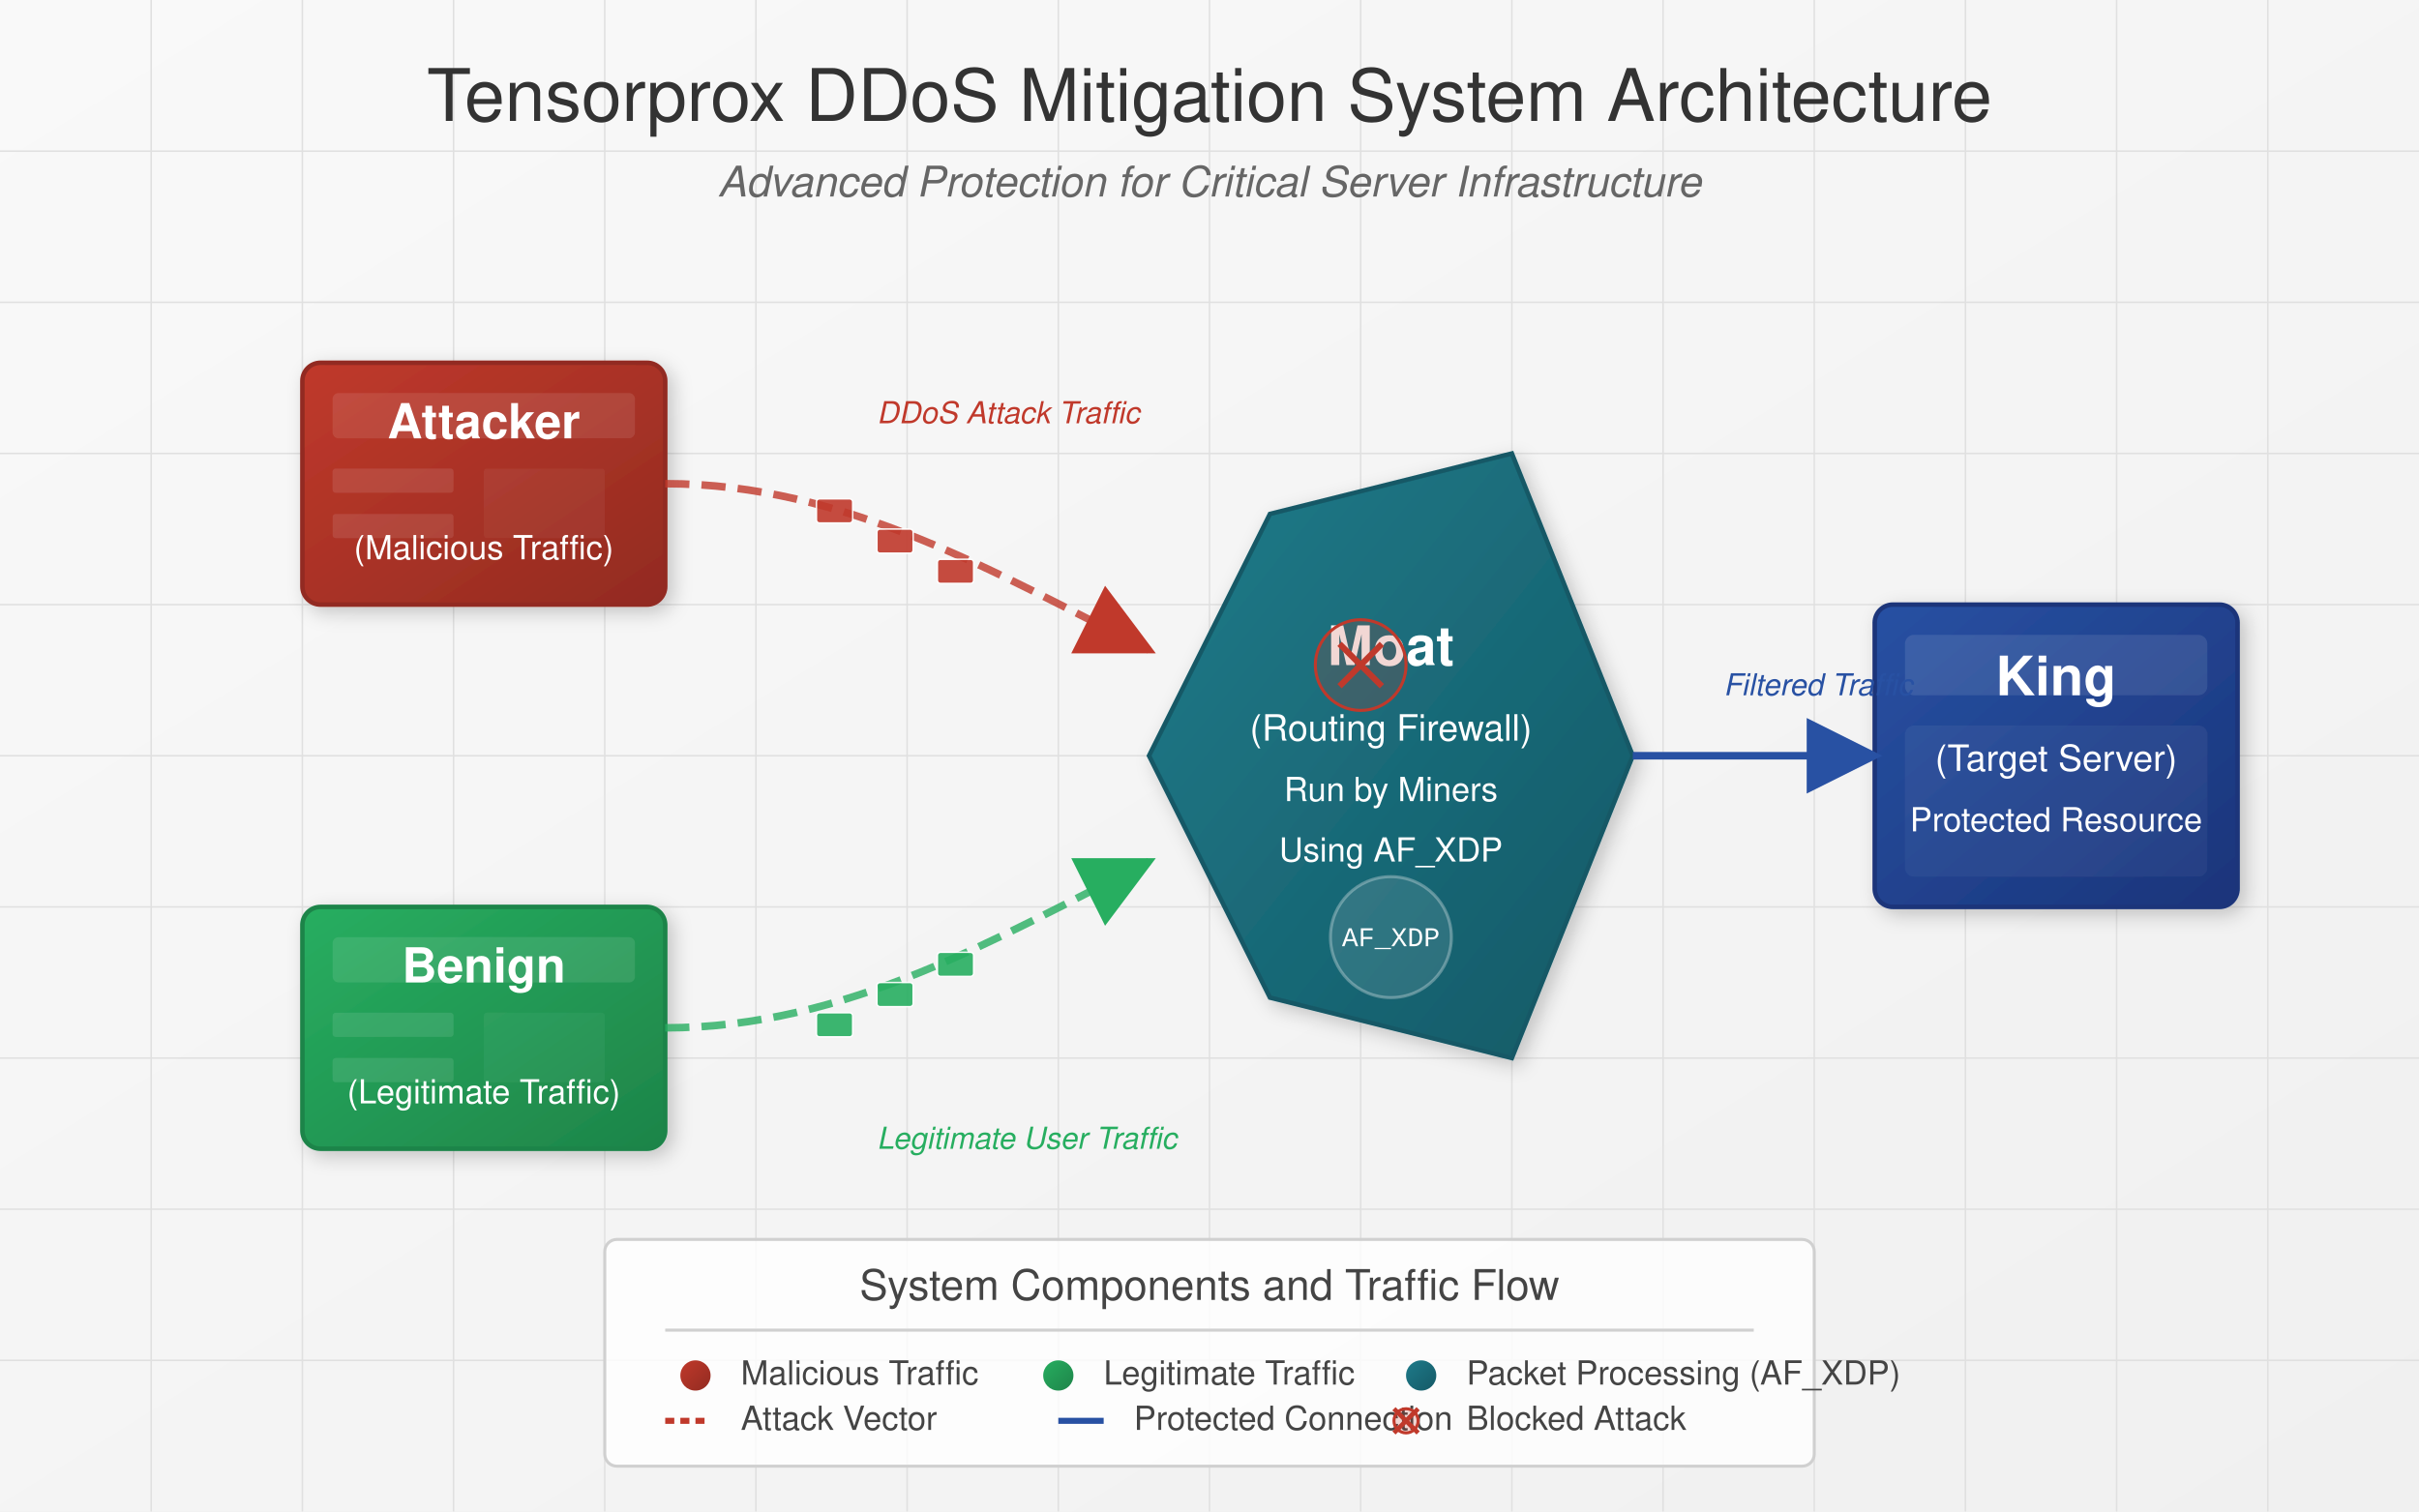
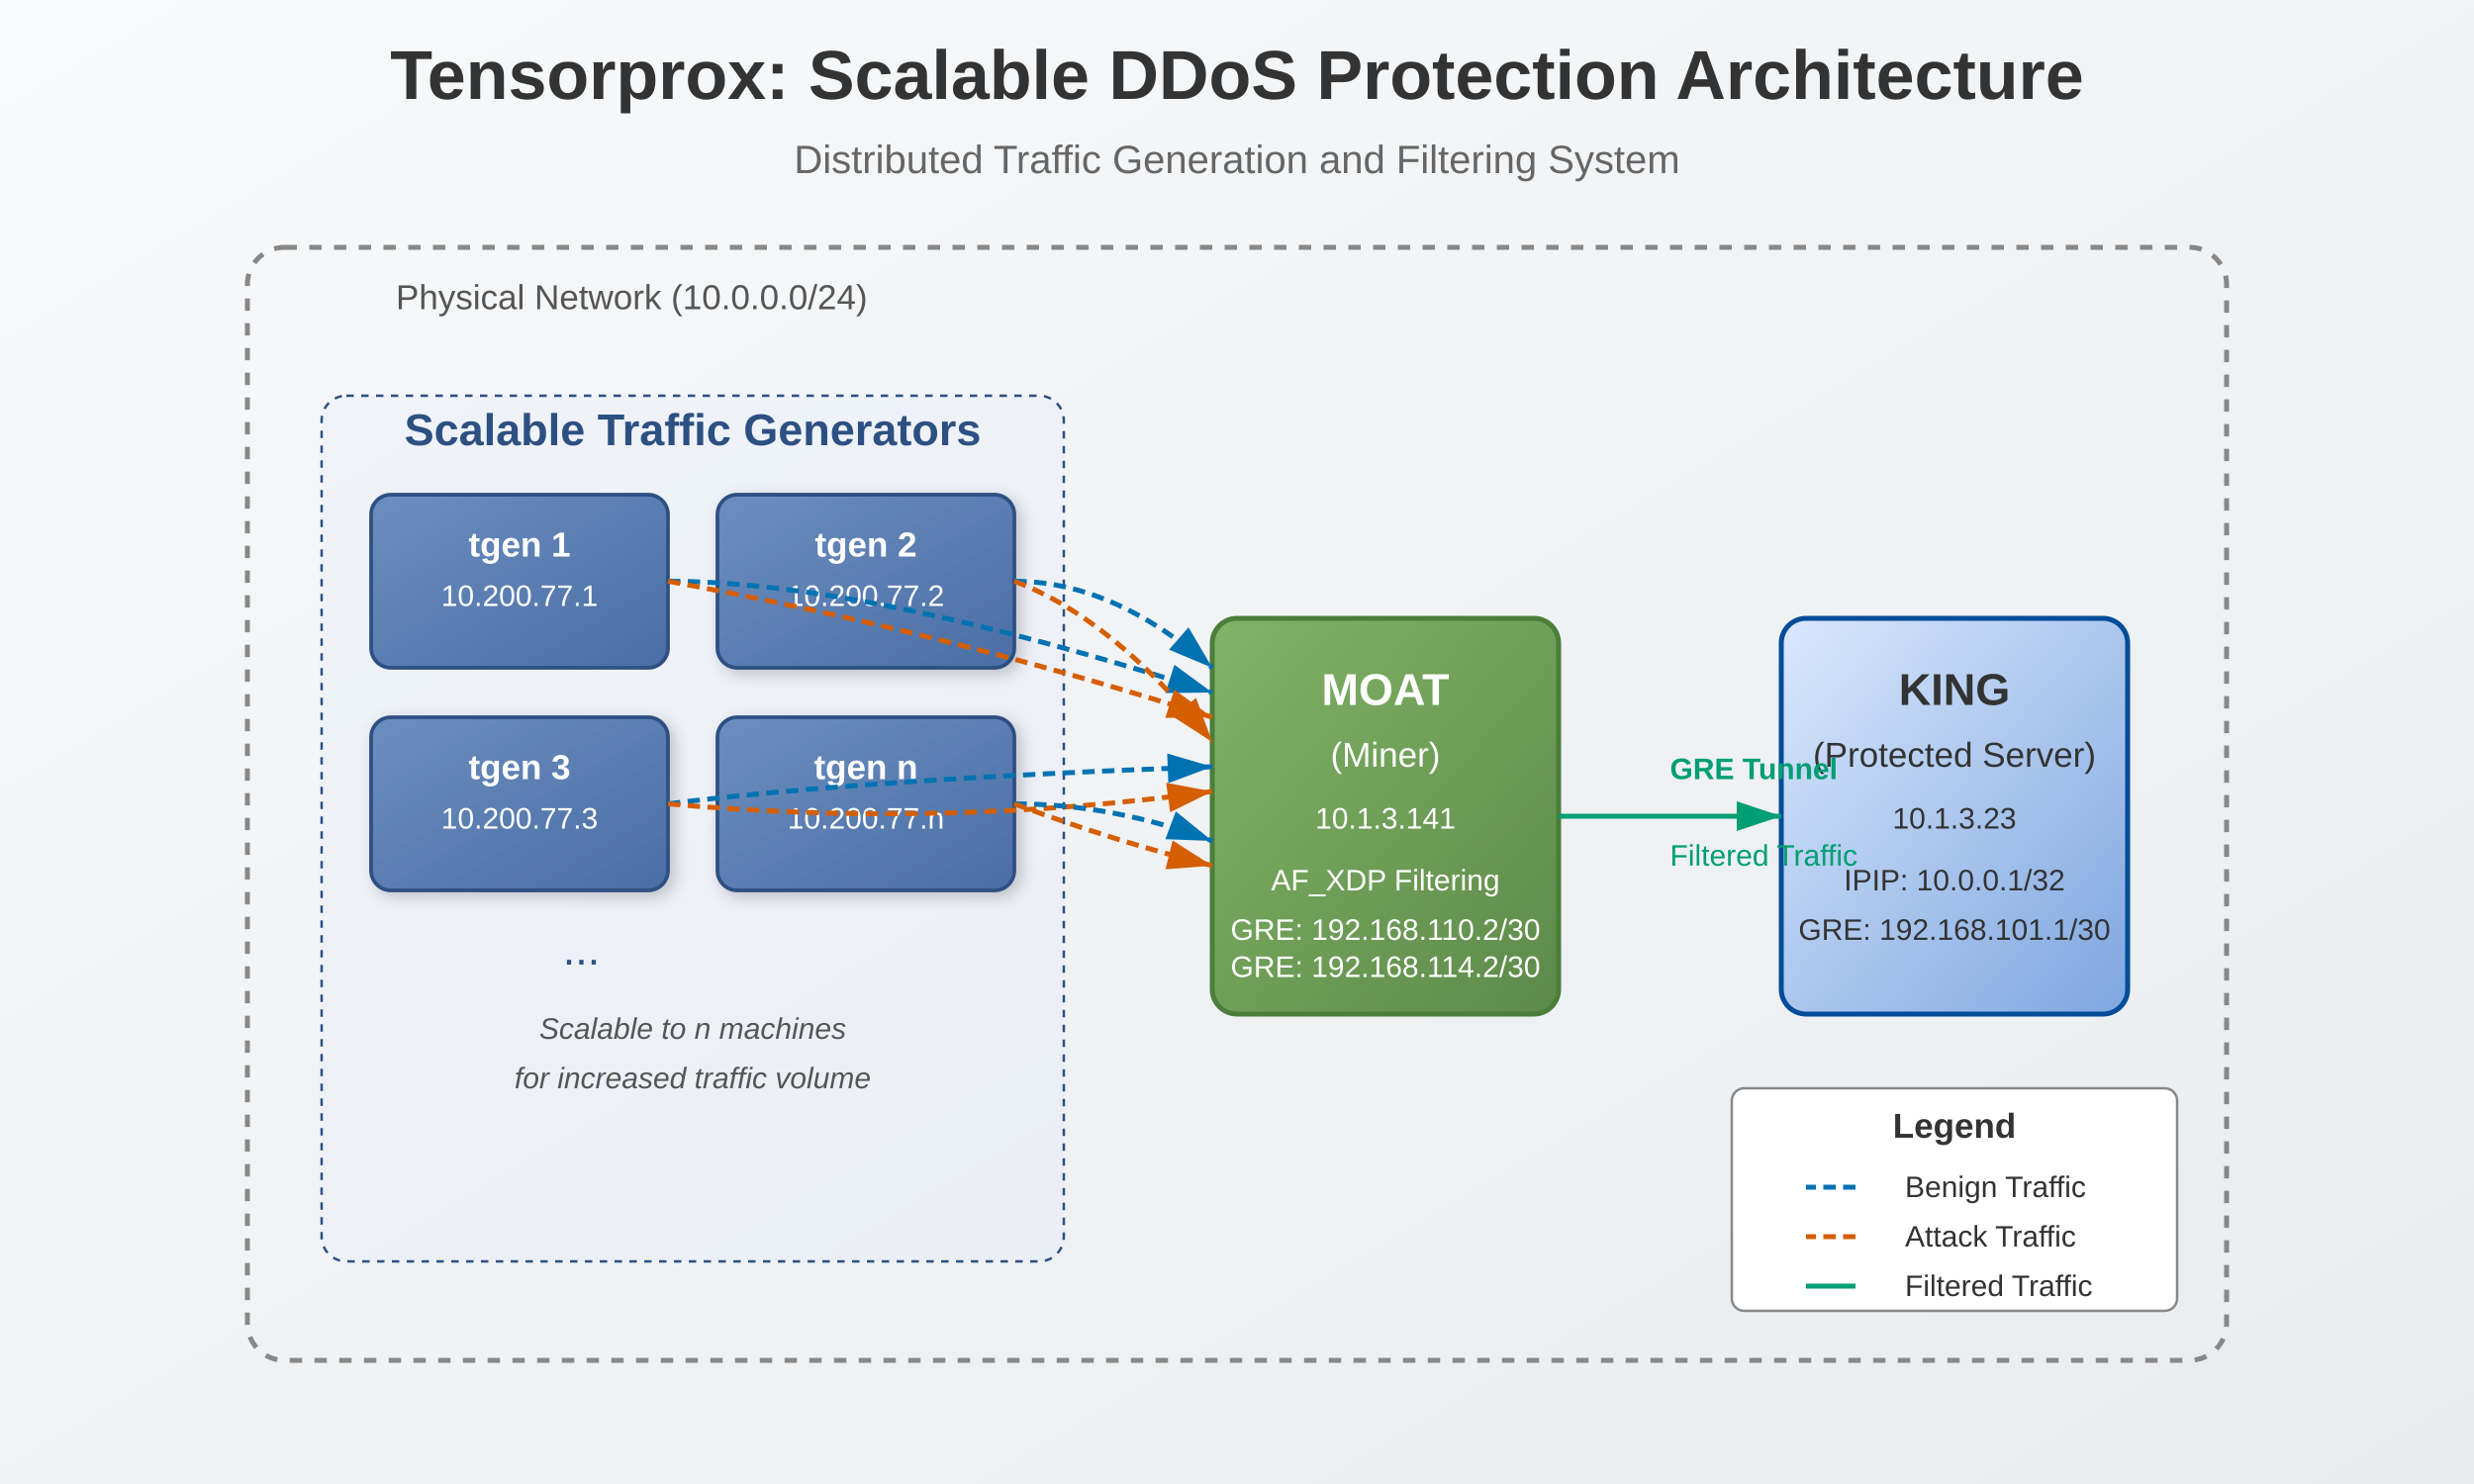
- <svg xmlns="http://www.w3.org/2000/svg" viewBox="0 0 800 500">
+ <svg xmlns="http://www.w3.org/2000/svg" viewBox="0 0 1000 600">
  <defs>
-     <linearGradient id="bgGradient" x1="0%" y1="0%" x2="100%" y2="100%">
-       <stop offset="0%" style="stop-color:#f9f9f9;stop-opacity:1" />
-       <stop offset="100%" style="stop-color:#f0f0f0;stop-opacity:1" />
+     <linearGradient id="bg-gradient" x1="0%" y1="0%" x2="100%" y2="100%">
+       <stop offset="0%" style="stop-color:#f8f9fa;stop-opacity:1" />
+       <stop offset="100%" style="stop-color:#e9ecef;stop-opacity:1" />
    </linearGradient>
+     <marker id="arrowBlue" markerWidth="10" markerHeight="10" refX="9" refY="3" orient="auto" markerUnits="strokeWidth">
+       <path d="M0,0 L0,6 L9,3 z" fill="#0072B2" />
+     </marker>
+     <marker id="arrowRed" markerWidth="10" markerHeight="10" refX="9" refY="3" orient="auto" markerUnits="strokeWidth">
+       <path d="M0,0 L0,6 L9,3 z" fill="#D55E00" />
+     </marker>
+     <marker id="arrowGreen" markerWidth="10" markerHeight="10" refX="9" refY="3" orient="auto" markerUnits="strokeWidth">
+       <path d="M0,0 L0,6 L9,3 z" fill="#009E73" />
+     </marker>
    <filter id="shadow" x="-20%" y="-20%" width="140%" height="140%">
      <feGaussianBlur in="SourceAlpha" stdDeviation="3" />
      <feOffset dx="2" dy="2" result="offsetblur" />
      <feComponentTransfer>
        <feFuncA type="linear" slope="0.2" />
      </feComponentTransfer>
      <feMerge>
        <feMergeNode />
        <feMergeNode in="SourceGraphic" />
      </feMerge>
    </filter>
-     <linearGradient id="kingGradient" x1="0%" y1="0%" x2="100%" y2="100%">
-       <stop offset="0%" style="stop-color:#2851a3;stop-opacity:1" />
-       <stop offset="100%" style="stop-color:#1a347a;stop-opacity:1" />
+     <linearGradient id="tgenGradient" x1="0%" y1="0%" x2="100%" y2="100%">
+       <stop offset="0%" style="stop-color:#6C8EBF;stop-opacity:1" />
+       <stop offset="100%" style="stop-color:#4A6EA5;stop-opacity:1" />
    </linearGradient>
    <linearGradient id="moatGradient" x1="0%" y1="0%" x2="100%" y2="100%">
-       <stop offset="0%" style="stop-color:#1e7b8a;stop-opacity:1" />
-       <stop offset="100%" style="stop-color:#155966;stop-opacity:1" />
+       <stop offset="0%" style="stop-color:#82B366;stop-opacity:1" />
+       <stop offset="100%" style="stop-color:#5D8A4A;stop-opacity:1" />
    </linearGradient>
-     <linearGradient id="attackerGradient" x1="0%" y1="0%" x2="100%" y2="100%">
-       <stop offset="0%" style="stop-color:#c0392b;stop-opacity:1" />
-       <stop offset="100%" style="stop-color:#922b21;stop-opacity:1" />
+     <linearGradient id="kingGradient" x1="0%" y1="0%" x2="100%" y2="100%">
+       <stop offset="0%" style="stop-color:#DAE8FC;stop-opacity:1" />
+       <stop offset="100%" style="stop-color:#7EA6E0;stop-opacity:1" />
    </linearGradient>
-     <linearGradient id="benignGradient" x1="0%" y1="0%" x2="100%" y2="100%">
-       <stop offset="0%" style="stop-color:#27ae60;stop-opacity:1" />
-       <stop offset="100%" style="stop-color:#1e8449;stop-opacity:1" />
-     </linearGradient>
-     <marker id="arrowMalicious" markerWidth="10" markerHeight="10" refX="9" refY="5" orient="auto">
-       <path d="M0,0 L0,10 L10,5 Z" fill="#c0392b" />
-     </marker>
-     <marker id="arrowBenign" markerWidth="10" markerHeight="10" refX="9" refY="5" orient="auto">
-       <path d="M0,0 L0,10 L10,5 Z" fill="#27ae60" />
-     </marker>
-     <marker id="arrowFiltered" markerWidth="10" markerHeight="10" refX="9" refY="5" orient="auto">
-       <path d="M0,0 L0,10 L10,5 Z" fill="#2851a3" />
-     </marker>
  </defs>
-   <rect width="800" height="500" fill="url(#bgGradient)" />
-   <path d="M0,50 L800,50 M0,100 L800,100 M0,150 L800,150 M0,200 L800,200 M0,250 L800,250 M0,300 L800,300 M0,350 L800,350 M0,400 L800,400 M0,450 L800,450" stroke="#e0e0e0" stroke-width="0.5" />
-   <path d="M50,0 L50,500 M100,0 L100,500 M150,0 L150,500 M200,0 L200,500 M250,0 L250,500 M300,0 L300,500 M350,0 L350,500 M400,0 L400,500 M450,0 L450,500 M500,0 L500,500 M550,0 L550,500 M600,0 L600,500 M650,0 L650,500 M700,0 L700,500 M750,0 L750,500" stroke="#e0e0e0" stroke-width="0.5" />
-   <text x="400" y="40" font-family="Helvetica, Arial, sans-serif" font-size="24" font-weight="500" text-anchor="middle" fill="#333">Tensorprox DDoS Mitigation System Architecture</text>
-   <text x="400" y="65" font-family="Helvetica, Arial, sans-serif" font-size="14" font-style="italic" text-anchor="middle" fill="#666">Advanced Protection for Critical Server Infrastructure</text>
-   <g filter="url(#shadow)">
-     <rect x="620" y="200" width="120" height="100" rx="6" fill="url(#kingGradient)" stroke="#1a347a" stroke-width="1.5" />
-     <rect x="630" y="210" width="100" height="20" rx="3" fill="#ffffff" fill-opacity="0.1" />
-     <rect x="630" y="240" width="100" height="50" rx="3" fill="#ffffff" fill-opacity="0.05" />
-     <text x="680" y="230" font-family="Helvetica, Arial, sans-serif" font-size="18" font-weight="600" text-anchor="middle" fill="white">King</text>
-     <text x="680" y="255" font-family="Helvetica, Arial, sans-serif" font-size="12" text-anchor="middle" fill="white">(Target Server)</text>
-     <text x="680" y="275" font-family="Helvetica, Arial, sans-serif" font-size="11" text-anchor="middle" fill="white">Protected Resource</text>
-   </g>
-   <g filter="url(#shadow)">
-     <path d="M420,170 L500,150 L540,250 L500,350 L420,330 L380,250 Z" fill="url(#moatGradient)" stroke="#155966" stroke-width="1.5" />
-     <text x="460" y="220" font-family="Helvetica, Arial, sans-serif" font-size="18" font-weight="600" text-anchor="middle" fill="white">Moat</text>
-     <text x="460" y="245" font-family="Helvetica, Arial, sans-serif" font-size="12" text-anchor="middle" fill="white">(Routing Firewall)</text>
-     <text x="460" y="265" font-family="Helvetica, Arial, sans-serif" font-size="11" text-anchor="middle" fill="white">Run by Miners</text>
-     <text x="460" y="285" font-family="Helvetica, Arial, sans-serif" font-size="11" text-anchor="middle" fill="white">Using AF_XDP</text>
-     <circle cx="460" cy="310" r="20" fill="#ffffff" fill-opacity="0.1" stroke="#ffffff" stroke-opacity="0.3" stroke-width="1" />
-     <text x="460" y="313" font-family="Courier New, monospace" font-size="9" text-anchor="middle" fill="white">AF_XDP</text>
-   </g>
-   <g filter="url(#shadow)">
-     <rect x="100" y="120" width="120" height="80" rx="6" fill="url(#attackerGradient)" stroke="#922b21" stroke-width="1.5" />
-     <rect x="110" y="130" width="100" height="15" rx="2" fill="#ffffff" fill-opacity="0.1" />
-     <rect x="110" y="155" width="40" height="8" rx="1" fill="#ffffff" fill-opacity="0.1" />
-     <rect x="110" y="170" width="40" height="8" rx="1" fill="#ffffff" fill-opacity="0.1" />
-     <rect x="160" y="155" width="40" height="23" rx="1" fill="#ffffff" fill-opacity="0.05" />
-     <text x="160" y="145" font-family="Helvetica, Arial, sans-serif" font-size="16" font-weight="600" text-anchor="middle" fill="white">Attacker</text>
-     <text x="160" y="185" font-family="Helvetica, Arial, sans-serif" font-size="11" text-anchor="middle" fill="white">(Malicious Traffic)</text>
-   </g>
-   <g filter="url(#shadow)">
-     <rect x="100" y="300" width="120" height="80" rx="6" fill="url(#benignGradient)" stroke="#1e8449" stroke-width="1.5" />
-     <rect x="110" y="310" width="100" height="15" rx="2" fill="#ffffff" fill-opacity="0.1" />
-     <rect x="110" y="335" width="40" height="8" rx="1" fill="#ffffff" fill-opacity="0.1" />
-     <rect x="110" y="350" width="40" height="8" rx="1" fill="#ffffff" fill-opacity="0.1" />
-     <rect x="160" y="335" width="40" height="23" rx="1" fill="#ffffff" fill-opacity="0.05" />
-     <text x="160" y="325" font-family="Helvetica, Arial, sans-serif" font-size="16" font-weight="600" text-anchor="middle" fill="white">Benign</text>
-     <text x="160" y="365" font-family="Helvetica, Arial, sans-serif" font-size="11" text-anchor="middle" fill="white">(Legitimate Traffic)</text>
-   </g>
-   <path d="M220,160 C280,160 330,190 380,215" fill="none" stroke="#c0392b" stroke-width="2.5" stroke-dasharray="8,4" marker-end="url(#arrowMalicious)" stroke-opacity="0.8" />
-   <path d="M220,340 C280,340 330,310 380,285" fill="none" stroke="#27ae60" stroke-width="2.5" stroke-dasharray="8,4" marker-end="url(#arrowBenign)" stroke-opacity="0.8" />
-   <path d="M540,250 C560,250 580,250 620,250" fill="none" stroke="#2851a3" stroke-width="2.5" marker-end="url(#arrowFiltered)" />
-   <g transform="translate(270, 165)">
-     <rect x="0" y="0" width="12" height="8" rx="1" fill="#c0392b" stroke="#ffffff" stroke-width="0.5" opacity="0.9" />
-   </g>
-   <g transform="translate(290, 175)">
-     <rect x="0" y="0" width="12" height="8" rx="1" fill="#c0392b" stroke="#ffffff" stroke-width="0.5" opacity="0.9" />
-   </g>
-   <g transform="translate(310, 185)">
-     <rect x="0" y="0" width="12" height="8" rx="1" fill="#c0392b" stroke="#ffffff" stroke-width="0.5" opacity="0.9" />
-   </g>
-   <g transform="translate(270, 335)">
-     <rect x="0" y="0" width="12" height="8" rx="1" fill="#27ae60" stroke="#ffffff" stroke-width="0.5" opacity="0.9" />
-   </g>
-   <g transform="translate(290, 325)">
-     <rect x="0" y="0" width="12" height="8" rx="1" fill="#27ae60" stroke="#ffffff" stroke-width="0.5" opacity="0.9" />
-   </g>
-   <g transform="translate(310, 315)">
-     <rect x="0" y="0" width="12" height="8" rx="1" fill="#27ae60" stroke="#ffffff" stroke-width="0.5" opacity="0.9" />
-   </g>
-   <g transform="translate(440, 210)">
-     <circle cx="10" cy="10" r="15" fill="#c0392b" fill-opacity="0.2" stroke="#c0392b" stroke-width="1" />
-     <line x1="3" y1="3" x2="17" y2="17" stroke="#c0392b" stroke-width="2" />
-     <line x1="3" y1="17" x2="17" y2="3" stroke="#c0392b" stroke-width="2" />
-   </g>
-   <g transform="translate(290, 140)">
-     <text font-family="Helvetica, Arial, sans-serif" font-size="10" fill="#c0392b" font-style="italic">DDoS Attack Traffic</text>
-   </g>
-   <g transform="translate(290, 380)">
-     <text font-family="Helvetica, Arial, sans-serif" font-size="10" fill="#27ae60" font-style="italic">Legitimate User Traffic</text>
-   </g>
-   <g transform="translate(570, 230)">
-     <text font-family="Helvetica, Arial, sans-serif" font-size="10" fill="#2851a3" font-style="italic">Filtered Traffic</text>
-   </g>
-   <rect x="200" y="410" width="400" height="75" rx="4" fill="white" fill-opacity="0.8" stroke="#d0d0d0" stroke-width="1" />
-   <text x="400" y="430" font-family="Helvetica, Arial, sans-serif" font-size="14" font-weight="500" text-anchor="middle" fill="#444">System Components and Traffic Flow</text>
-   <line x1="220" y1="440" x2="580" y2="440" stroke="#d0d0d0" stroke-width="1" />
-   <circle cx="230" cy="455" r="5" fill="url(#attackerGradient)" />
-   <text x="245" y="458" font-family="Helvetica, Arial, sans-serif" font-size="11" fill="#444">Malicious Traffic</text>
-   <circle cx="350" cy="455" r="5" fill="url(#benignGradient)" />
-   <text x="365" y="458" font-family="Helvetica, Arial, sans-serif" font-size="11" fill="#444">Legitimate Traffic</text>
-   <circle cx="470" cy="455" r="5" fill="url(#moatGradient)" />
-   <text x="485" y="458" font-family="Helvetica, Arial, sans-serif" font-size="11" fill="#444">Packet Processing (AF_XDP)</text>
-   <line x1="220" y1="470" x2="235" y2="470" stroke="#c0392b" stroke-dasharray="3,2" stroke-width="2" />
-   <text x="245" y="473" font-family="Helvetica, Arial, sans-serif" font-size="11" fill="#444">Attack Vector</text>
-   <line x1="350" y1="470" x2="365" y2="470" stroke="#2851a3" stroke-width="2" />
-   <text x="375" y="473" font-family="Helvetica, Arial, sans-serif" font-size="11" fill="#444">Protected Connection</text>
-   <circle cx="465" cy="470" r="4" fill="#c0392b" fill-opacity="0.2" stroke="#c0392b" stroke-width="1" />
-   <line x1="461" y1="466" x2="469" y2="474" stroke="#c0392b" stroke-width="1.5" />
-   <line x1="461" y1="474" x2="469" y2="466" stroke="#c0392b" stroke-width="1.5" />
-   <text x="485" y="473" font-family="Helvetica, Arial, sans-serif" font-size="11" fill="#444">Blocked Attack</text>
+   <rect width="1000" height="600" fill="url(#bg-gradient)" />
+   <text x="500" y="40" font-family="Arial, Helvetica, sans-serif" font-size="28" text-anchor="middle" font-weight="bold" fill="#333">Tensorprox: Scalable DDoS Protection Architecture</text>
+   <text x="500" y="70" font-family="Arial, Helvetica, sans-serif" font-size="16" text-anchor="middle" fill="#666">Distributed Traffic Generation and Filtering System</text>
+   <rect x="100" y="100" width="800" height="450" fill="none" stroke="#888" stroke-width="2" stroke-dasharray="5,5" rx="15" ry="15" />
+   <text x="160" y="125" font-family="Arial, Helvetica, sans-serif" font-size="14" fill="#555">Physical Network (10.0.0.0/24)</text>
+   <rect x="130" y="160" width="300" height="350" rx="10" ry="10" fill="rgba(224, 231, 255, 0.2)" stroke="#2D5082" stroke-width="1" stroke-dasharray="3,3" />
+   <text x="280" y="180" font-family="Arial, Helvetica, sans-serif" font-size="18" text-anchor="middle" font-weight="bold" fill="#2D5082">Scalable Traffic Generators</text>
+   <rect x="150" y="200" width="120" height="70" rx="8" ry="8" fill="url(#tgenGradient)" stroke="#2D5082" stroke-width="1.5" filter="url(#glow)" />
+   <text x="210" y="225" font-family="Arial, Helvetica, sans-serif" font-size="14" font-weight="bold" text-anchor="middle" fill="white">tgen 1</text>
+   <text x="210" y="245" font-family="Arial, Helvetica, sans-serif" font-size="12" text-anchor="middle" fill="white">10.200.77.1</text>
+   <rect x="290" y="200" width="120" height="70" rx="8" ry="8" fill="url(#tgenGradient)" stroke="#2D5082" stroke-width="1.5" filter="url(#shadow)" />
+   <text x="350" y="225" font-family="Arial, Helvetica, sans-serif" font-size="14" font-weight="bold" text-anchor="middle" fill="white">tgen 2</text>
+   <text x="350" y="245" font-family="Arial, Helvetica, sans-serif" font-size="12" text-anchor="middle" fill="white">10.200.77.2</text>
+   <rect x="150" y="290" width="120" height="70" rx="8" ry="8" fill="url(#tgenGradient)" stroke="#2D5082" stroke-width="1.5" filter="url(#shadow)" />
+   <text x="210" y="315" font-family="Arial, Helvetica, sans-serif" font-size="14" font-weight="bold" text-anchor="middle" fill="white">tgen 3</text>
+   <text x="210" y="335" font-family="Arial, Helvetica, sans-serif" font-size="12" text-anchor="middle" fill="white">10.200.77.3</text>
+   <rect x="290" y="290" width="120" height="70" rx="8" ry="8" fill="url(#tgenGradient)" stroke="#2D5082" stroke-width="1.5" filter="url(#shadow)" />
+   <text x="350" y="315" font-family="Arial, Helvetica, sans-serif" font-size="14" font-weight="bold" text-anchor="middle" fill="white">tgen n</text>
+   <text x="350" y="335" font-family="Arial, Helvetica, sans-serif" font-size="12" text-anchor="middle" fill="white">10.200.77.n</text>
+   <text x="235" y="390" font-family="Arial, Helvetica, sans-serif" font-size="18" text-anchor="middle" fill="#2D5082">...</text>
+   <text x="280" y="420" font-family="Arial, Helvetica, sans-serif" font-size="12" font-style="italic" text-anchor="middle" fill="#555">Scalable to n machines</text>
+   <text x="280" y="440" font-family="Arial, Helvetica, sans-serif" font-size="12" font-style="italic" text-anchor="middle" fill="#555">for increased traffic volume</text>
+   <rect x="490" y="250" width="140" height="160" rx="10" ry="10" fill="url(#moatGradient)" stroke="#4A7E3A" stroke-width="2" filter="url(#glow)" />
+   <text x="560" y="285" font-family="Arial, Helvetica, sans-serif" font-size="18" font-weight="bold" text-anchor="middle" fill="white">MOAT</text>
+   <text x="560" y="310" font-family="Arial, Helvetica, sans-serif" font-size="14" text-anchor="middle" fill="white">(Miner)</text>
+   <text x="560" y="335" font-family="Arial, Helvetica, sans-serif" font-size="12" text-anchor="middle" fill="white">10.1.3.141</text>
+   <text x="560" y="360" font-family="Arial, Helvetica, sans-serif" font-size="12" text-anchor="middle" fill="white">AF_XDP Filtering</text>
+   <text x="560" y="380" font-family="Arial, Helvetica, sans-serif" font-size="12" text-anchor="middle" fill="white">GRE: 192.168.110.2/30</text>
+   <text x="560" y="395" font-family="Arial, Helvetica, sans-serif" font-size="12" text-anchor="middle" fill="white">GRE: 192.168.114.2/30</text>
+   <rect x="720" y="250" width="140" height="160" rx="10" ry="10" fill="url(#kingGradient)" stroke="#004C99" stroke-width="2" filter="url(#glow)" />
+   <text x="790" y="285" font-family="Arial, Helvetica, sans-serif" font-size="18" font-weight="bold" text-anchor="middle" fill="#333">KING</text>
+   <text x="790" y="310" font-family="Arial, Helvetica, sans-serif" font-size="14" text-anchor="middle" fill="#333">(Protected Server)</text>
+   <text x="790" y="335" font-family="Arial, Helvetica, sans-serif" font-size="12" text-anchor="middle" fill="#333">10.1.3.23</text>
+   <text x="790" y="360" font-family="Arial, Helvetica, sans-serif" font-size="12" text-anchor="middle" fill="#333">IPIP: 10.0.0.1/32</text>
+   <text x="790" y="380" font-family="Arial, Helvetica, sans-serif" font-size="12" text-anchor="middle" fill="#333">GRE: 192.168.101.1/30</text>
+   <path d="M270 235 Q 350 235, 490 280" fill="none" stroke="#0072B2" stroke-width="2" stroke-dasharray="5,3" marker-end="url(#arrowBlue)" />
+   <path d="M270 235 Q 380 255, 490 290" fill="none" stroke="#D55E00" stroke-width="2" stroke-dasharray="5,3" marker-end="url(#arrowRed)" />
+   <path d="M410 235 Q 450 235, 490 270" fill="none" stroke="#0072B2" stroke-width="2" stroke-dasharray="5,3" marker-end="url(#arrowBlue)" />
+   <path d="M410 235 Q 450 250, 490 300" fill="none" stroke="#D55E00" stroke-width="2" stroke-dasharray="5,3" marker-end="url(#arrowRed)" />
+   <path d="M270 325 Q 350 315, 490 310" fill="none" stroke="#0072B2" stroke-width="2" stroke-dasharray="5,3" marker-end="url(#arrowBlue)" />
+   <path d="M270 325 Q 380 335, 490 320" fill="none" stroke="#D55E00" stroke-width="2" stroke-dasharray="5,3" marker-end="url(#arrowRed)" />
+   <path d="M410 325 Q 450 325, 490 340" fill="none" stroke="#0072B2" stroke-width="2" stroke-dasharray="5,3" marker-end="url(#arrowBlue)" />
+   <path d="M410 325 Q 450 340, 490 350" fill="none" stroke="#D55E00" stroke-width="2" stroke-dasharray="5,3" marker-end="url(#arrowRed)" />
+   <path d="M630 330 Q 675 330, 720 330" fill="none" stroke="#009E73" stroke-width="2" marker-end="url(#arrowGreen)" />
+   <text x="675" y="315" font-family="Arial, Helvetica, sans-serif" font-size="12" font-weight="bold" fill="#009E73">GRE Tunnel</text>
+   <text x="675" y="350" font-family="Arial, Helvetica, sans-serif" font-size="12" fill="#009E73">Filtered Traffic</text>
+   <rect x="700" y="440" width="180" height="90" rx="5" ry="5" fill="white" stroke="#888" stroke-width="1" />
+   <text x="790" y="460" font-family="Arial, Helvetica, sans-serif" font-size="14" font-weight="bold" text-anchor="middle" fill="#333">Legend</text>
+   <line x1="750" y1="480" x2="730" y2="480" stroke="#0072B2" stroke-width="2" stroke-dasharray="5,3" />
+   <text x="770" y="484" font-family="Arial, Helvetica, sans-serif" font-size="12" text-anchor="start" fill="#333">Benign Traffic</text>
+   <line x1="750" y1="500" x2="730" y2="500" stroke="#D55E00" stroke-width="2" stroke-dasharray="5,3" />
+   <text x="770" y="504" font-family="Arial, Helvetica, sans-serif" font-size="12" text-anchor="start" fill="#333">Attack Traffic</text>
+   <line x1="750" y1="520" x2="730" y2="520" stroke="#009E73" stroke-width="2" />
+   <text x="770" y="524" font-family="Arial, Helvetica, sans-serif" font-size="12" text-anchor="start" fill="#333">Filtered Traffic</text>
</svg>
